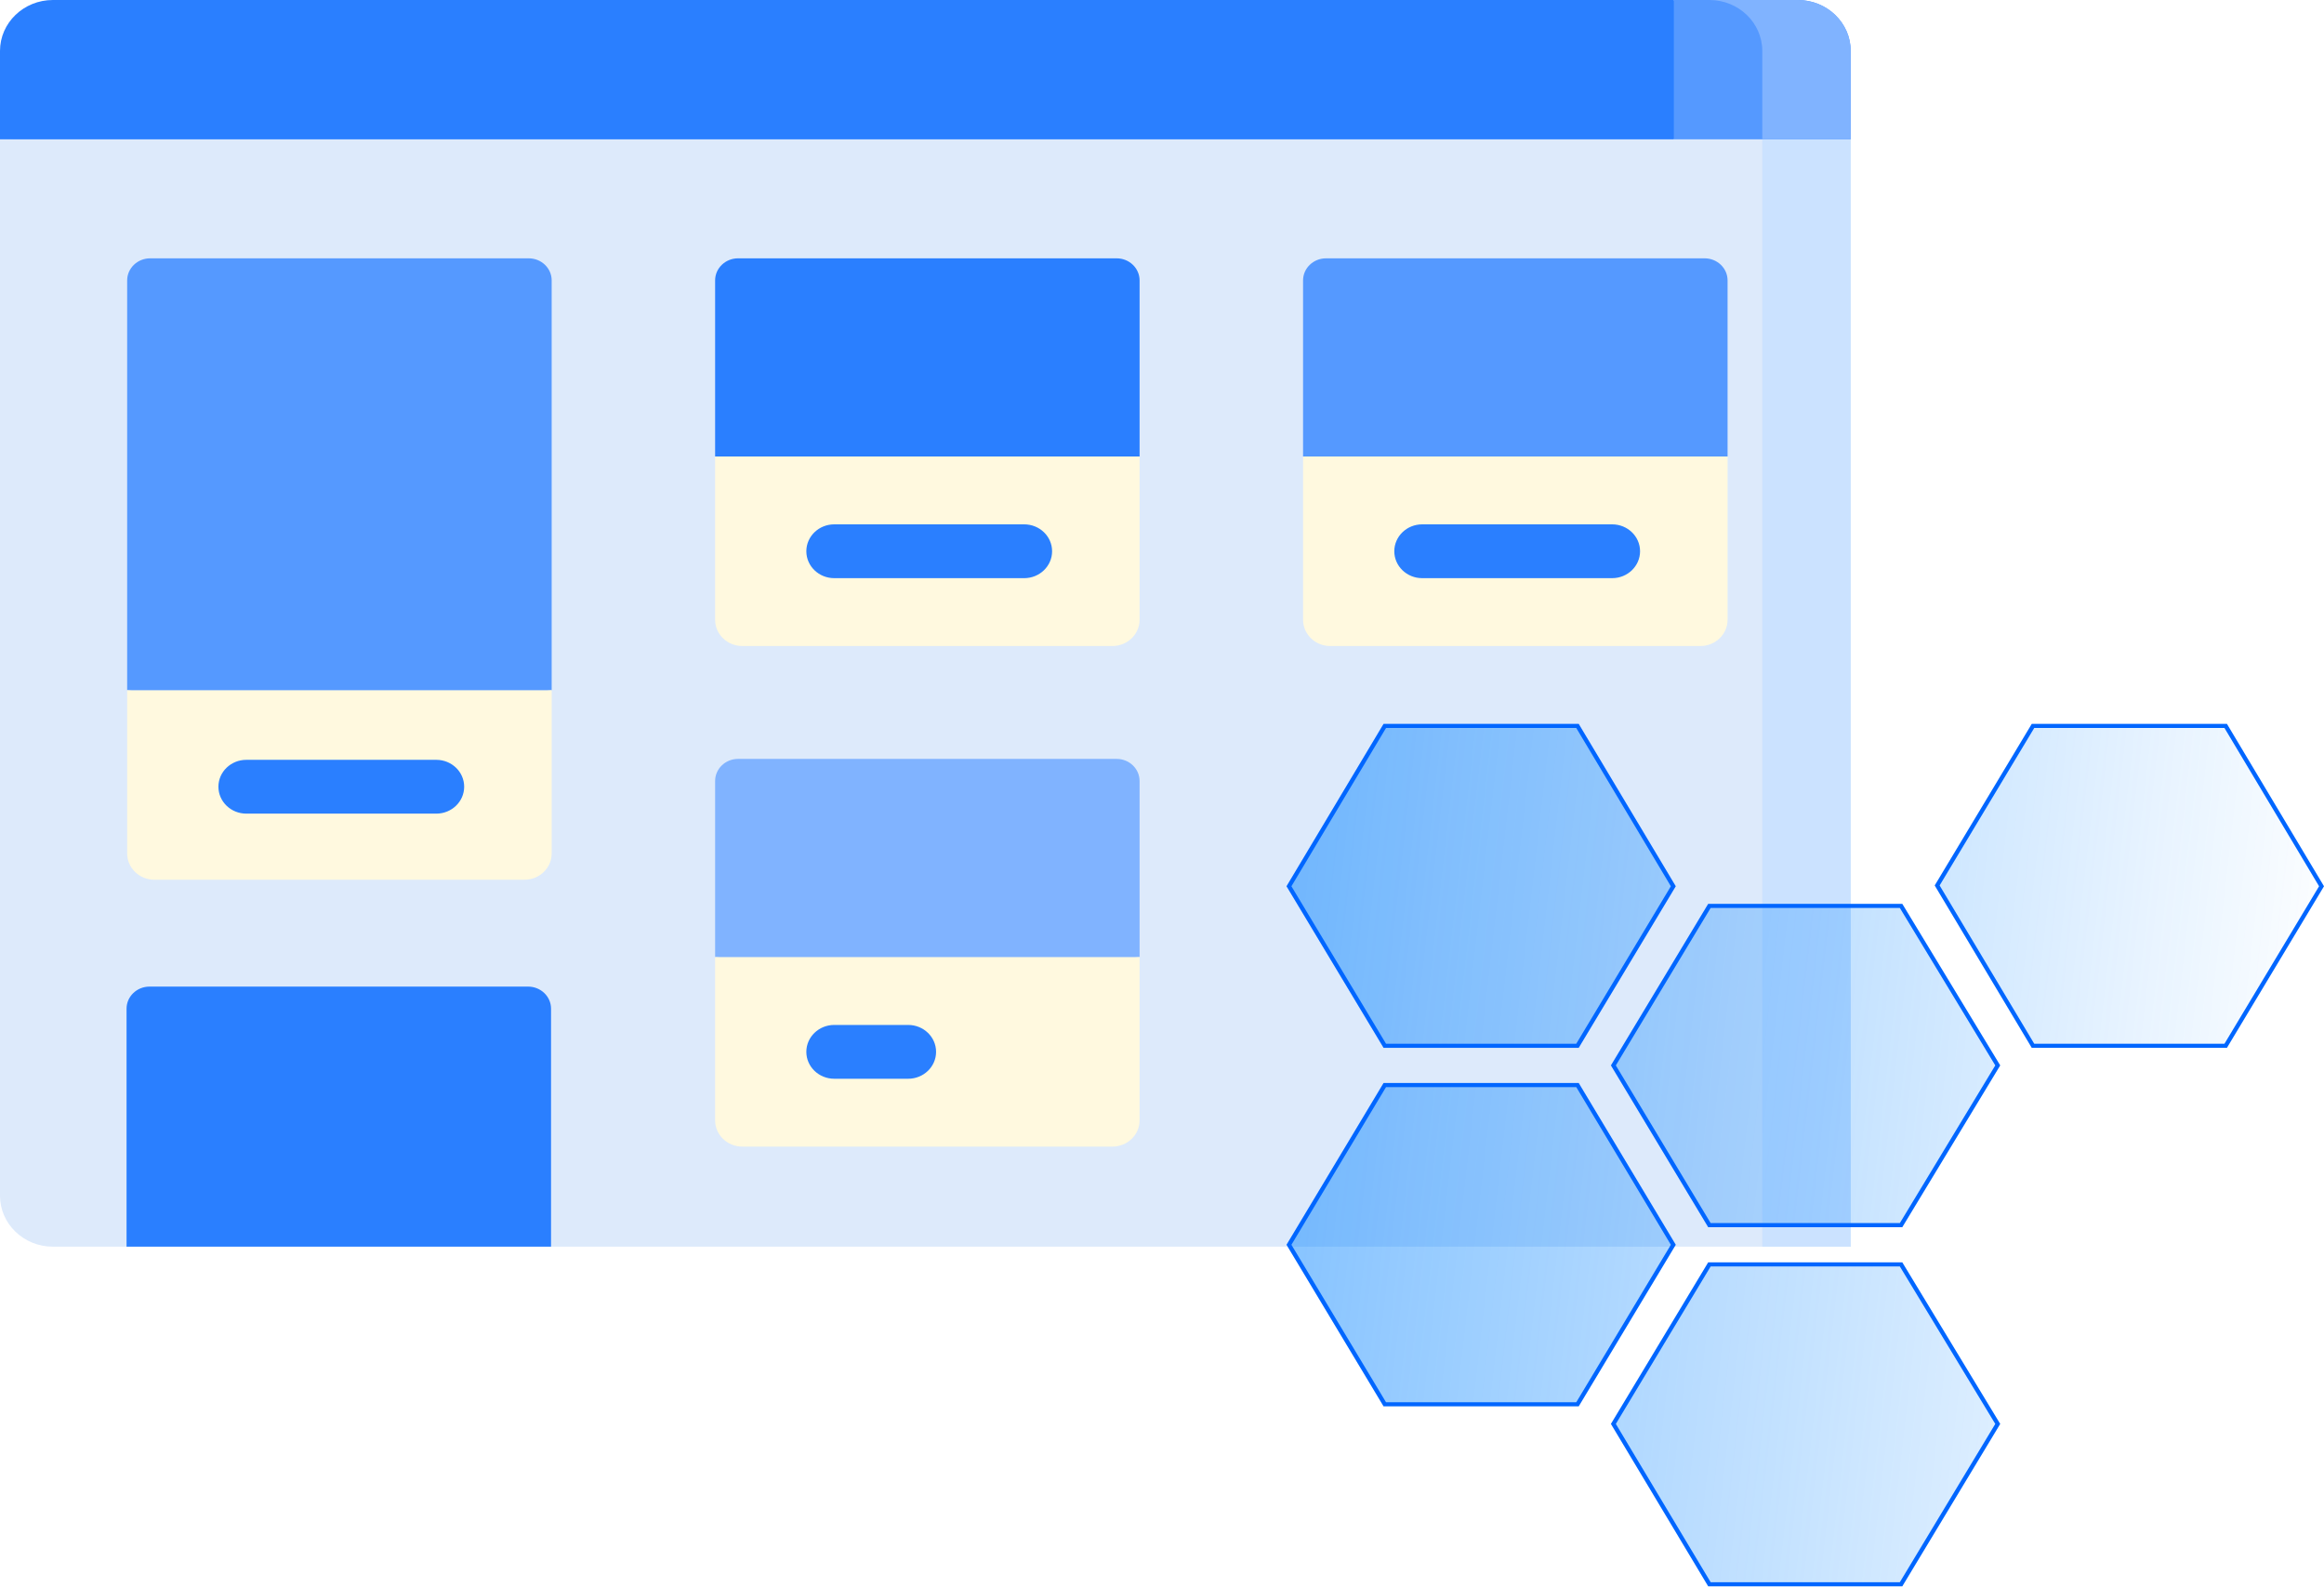
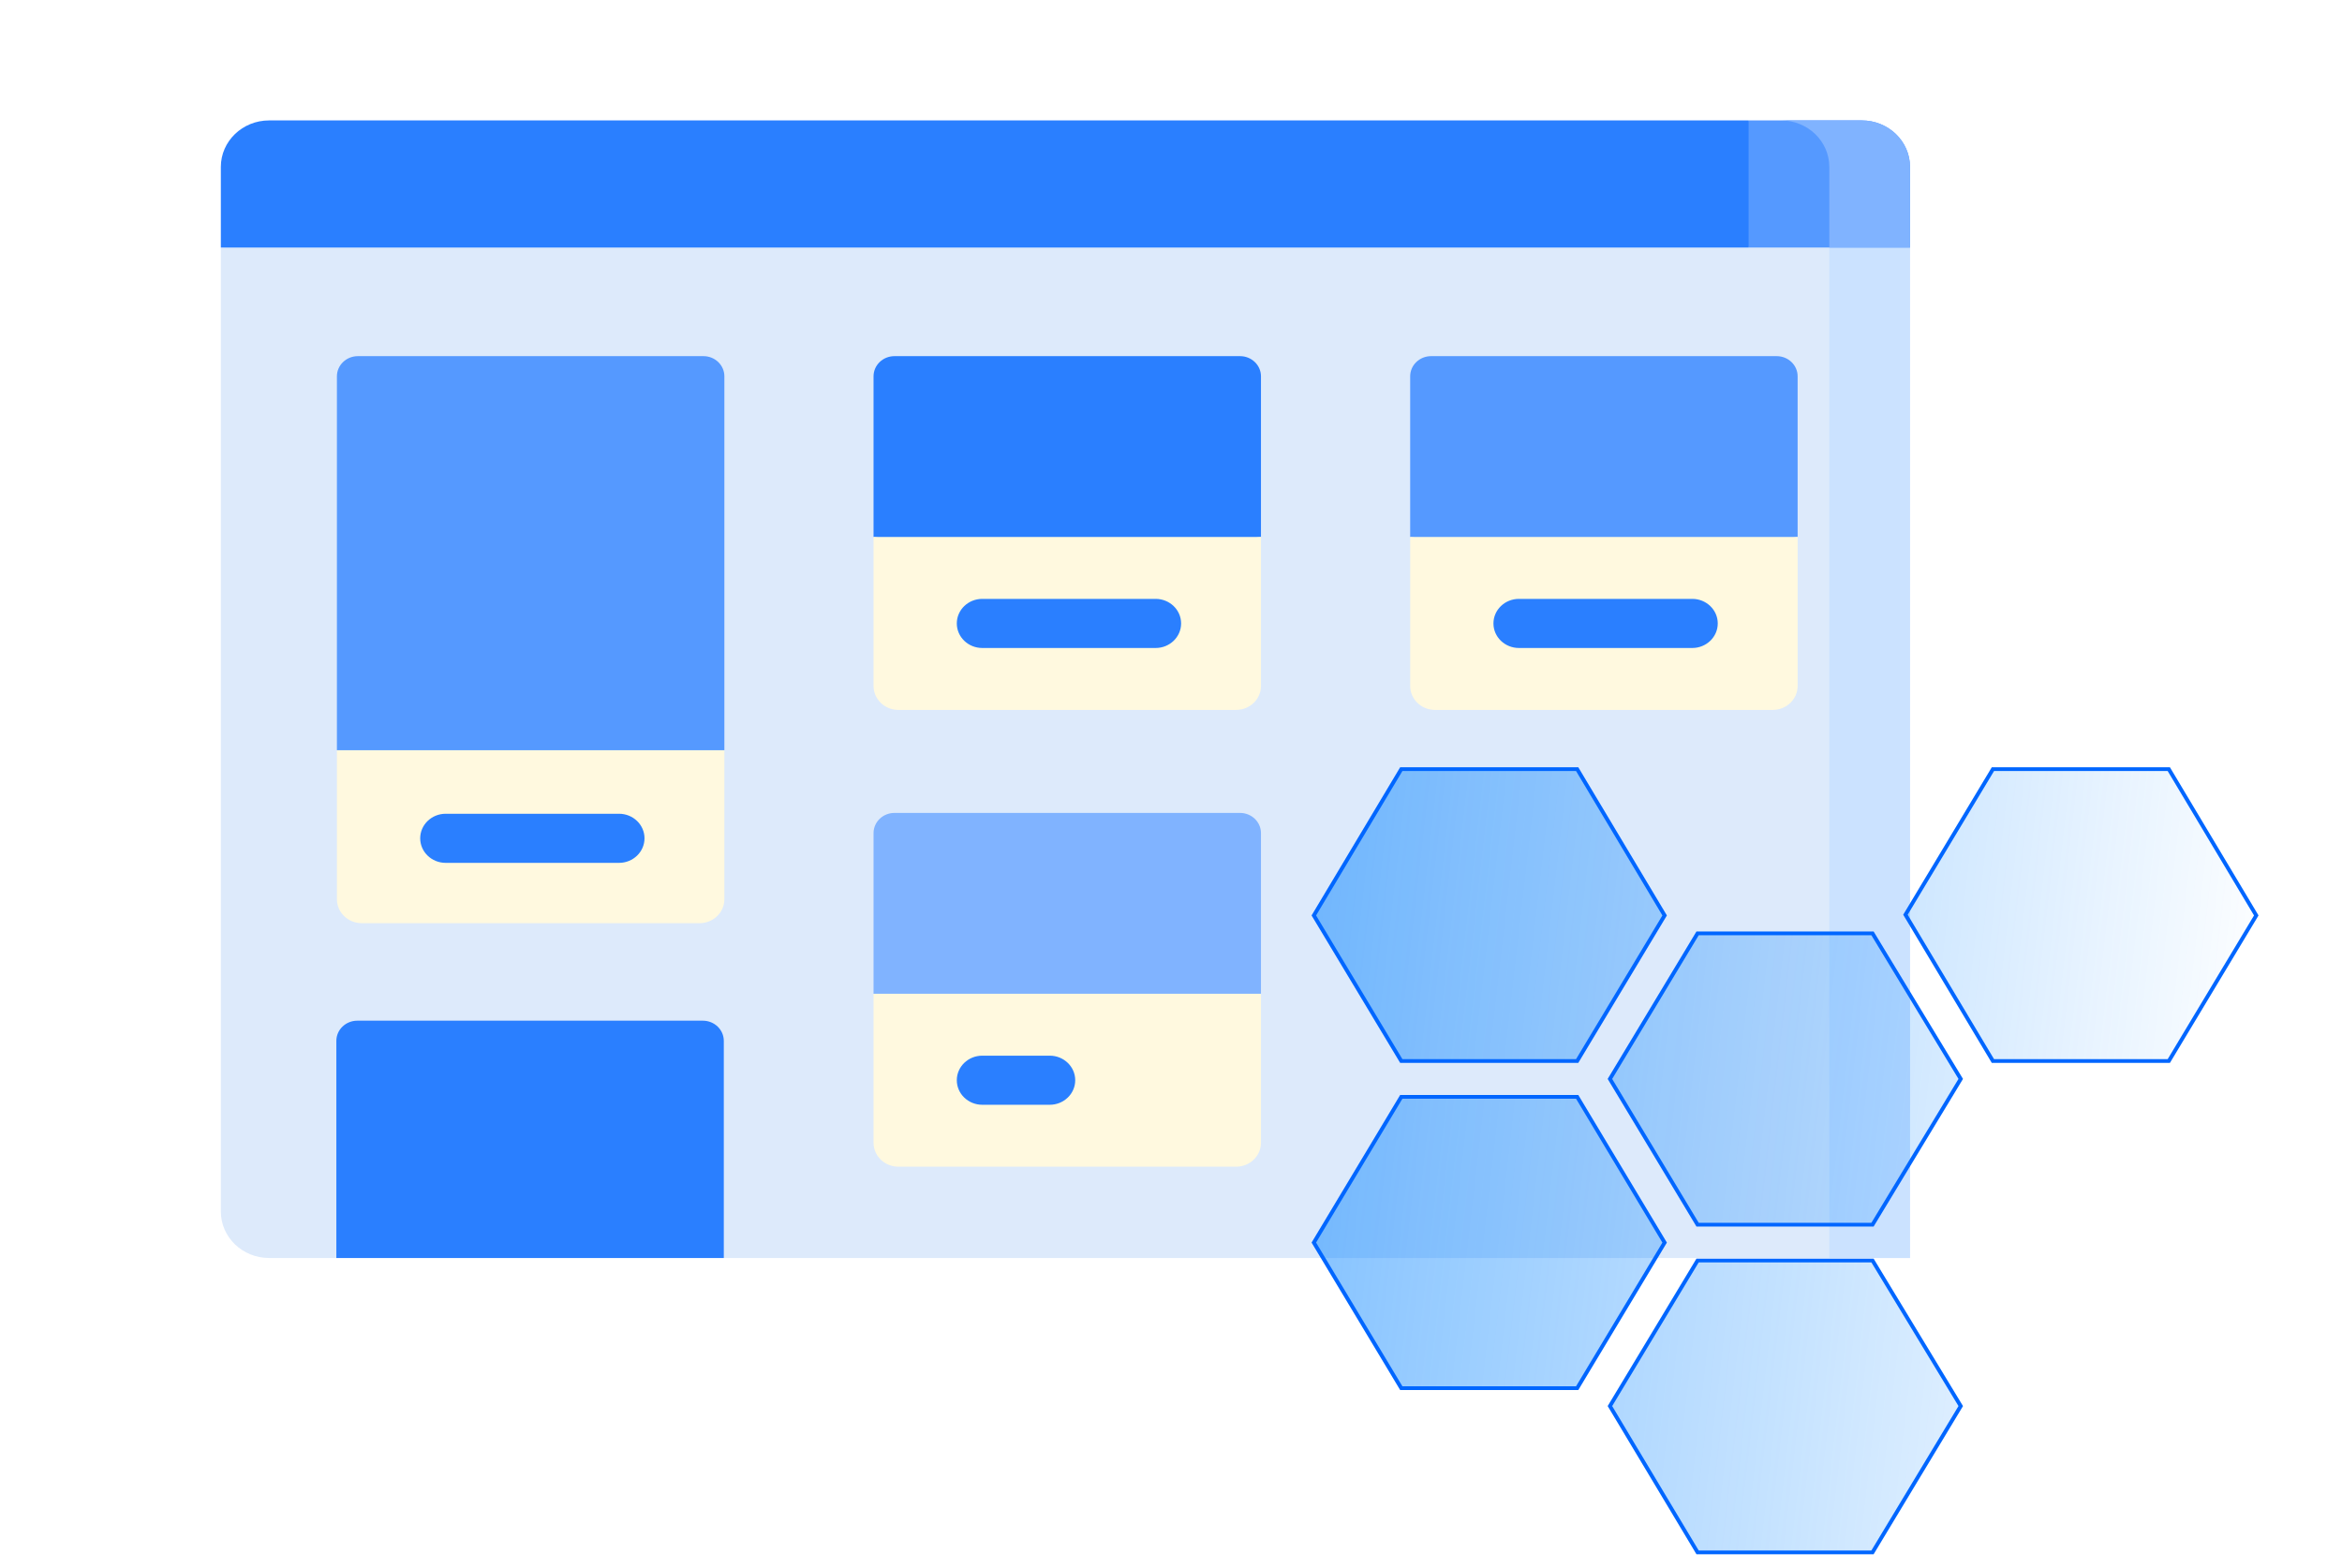
- <svg xmlns="http://www.w3.org/2000/svg" xmlns:xlink="http://www.w3.org/1999/xlink" height="353.098" viewBox="0 0 502.202 342.753" width="517.359" version="1.1" id="svg6403">
+ <svg xmlns="http://www.w3.org/2000/svg" xmlns:xlink="http://www.w3.org/1999/xlink" height="382.472" viewBox="0 0 554.488 371.268" width="571.223" version="1.1" id="svg6403">
  <defs id="defs6357">
    <path id="A" d="m 142.806,254.967 h -41.037 c -3.333,0 -6.035,-2.603 -6.035,-5.814 0,-3.211 2.702,-5.814 6.035,-5.814 h 41.037 c 3.333,0 6.035,2.603 6.035,5.814 0,3.211 -2.702,5.814 -6.035,5.814 z" />
    <linearGradient id="B" x1="-506.288" y1="135.105" x2="490.369" y2="244.6" gradientUnits="userSpaceOnUse">
      <stop offset="0" stop-color="#0684ff" id="stop6352" />
      <stop offset="1" stop-color="#0684ff" stop-opacity="0" id="stop6354" />
    </linearGradient>
    <linearGradient xlink:href="#B" id="linearGradient6409" gradientUnits="userSpaceOnUse" x1="-506.288" y1="135.105" x2="490.369" y2="244.6" />
    <linearGradient xlink:href="#B" id="linearGradient6411" gradientUnits="userSpaceOnUse" x1="-506.288" y1="135.105" x2="490.369" y2="244.6" />
    <linearGradient xlink:href="#B" id="linearGradient6413" gradientUnits="userSpaceOnUse" x1="-506.288" y1="135.105" x2="490.369" y2="244.6" />
    <linearGradient xlink:href="#B" id="linearGradient6415" gradientUnits="userSpaceOnUse" x1="-506.288" y1="135.105" x2="490.369" y2="244.6" />
    <linearGradient xlink:href="#B" id="linearGradient6417" gradientUnits="userSpaceOnUse" x1="-506.288" y1="135.105" x2="490.369" y2="244.6" />
  </defs>
-   <path d="m 399.929,30.102 v 239.266 h -280.713 l -46.002,-4.295 -45.73,4.294 h -16.057 C 5.116,269.368 -5.4481526e-4,264.438 -5.4481526e-4,258.357 V 30.102 L 202.281,19.736 Z" fill="#ddeafb" id="path6359" />
-   <path d="m 380.818,22.97 v 246.398 h 19.111 V 30.102 Z" fill="#cbe2ff" id="path6361" />
-   <path d="m 361.706,0 6.914,15.051 -6.914,15.051 H -5.4481526e-4 V 11.01 C -5.4481526e-4,4.929 5.116,0 11.427,0 Z" fill="#2a7fff" id="path6363" />
-   <path d="m 399.929,11.01 v 19.092 h -38.223 V 0 h 26.794 c 6.311,0 11.428,4.929 11.428,11.01 z" fill="#5599ff" id="path6365" />
-   <path d="m 388.501,0 h -19.111 c 6.312,0 11.428,4.93 11.428,11.011 v 19.092 h 19.111 V 11.01 c 0,-6.081 -5.117,-11.01 -11.428,-11.01 z" fill="#80b3ff" id="path6367" />
-   <path d="m 119.214,60.592 v 88.539 l -46,5.603 -45.734,-5.603 V 60.592 c 0,-2.636 2.229,-4.775 4.965,-4.775 h 81.813 c 2.736,0 4.957,2.14 4.957,4.775 z" fill="#5599ff" id="path6369" />
-   <path d="m 119.214,149.13 v 35.281 c 0,3.132 -2.631,5.675 -5.882,5.675 H 33.37 c -3.251,0 -5.89,-2.543 -5.89,-5.675 V 149.13 Z" fill="#fff9df" id="path6371" />
-   <path d="M 119.08,269.368 H 27.347 v -51.414 c 0,-2.64 2.221,-4.779 4.961,-4.779 h 81.81 c 2.74,0 4.961,2.14 4.961,4.779 v 51.414 z m 127.178,-208.776 v 38.04 l -45.863,6.642 -45.863,-6.642 v -38.04 c 0,-2.636 2.221,-4.775 4.957,-4.775 h 81.813 c 2.736,0 4.957,2.14 4.957,4.775 z" fill="#2a7fff" id="path6373" />
-   <path d="m 246.258,168.759 v 38.04 l -43.977,4.483 -47.749,-4.483 v -38.04 c 0,-2.644 2.221,-4.783 4.957,-4.783 h 81.813 c 2.736,0 4.957,2.14 4.957,4.783 z" fill="#80b3ff" id="path6375" />
-   <path d="m 373.318,60.592 v 38.04 l -45.919,6.642 -45.816,-6.642 v -38.04 c 0,-2.636 2.221,-4.775 4.965,-4.775 h 81.805 c 2.744,0 4.965,2.14 4.965,4.775 z" fill="#5599ff" id="path6377" />
-   <path d="m 246.258,98.632 v 35.281 c 0,3.132 -2.631,5.675 -5.882,5.675 h -79.962 c -3.251,0 -5.882,-2.543 -5.882,-5.675 V 98.632 Z m 127.06,0 v 35.281 c 0,3.132 -2.639,5.675 -5.89,5.675 h -79.962 c -3.251,0 -5.882,-2.543 -5.882,-5.675 V 98.632 Z m -127.06,108.167 v 35.281 c 0,3.132 -2.631,5.667 -5.882,5.667 h -79.962 c -3.251,0 -5.882,-2.535 -5.882,-5.667 v -35.281 z" fill="#fff9df" id="path6379" />
-   <path d="m 196.246,233.086 h -15.967 c -3.333,0 -6.035,-2.603 -6.035,-5.814 0,-3.211 2.702,-5.814 6.035,-5.814 h 15.967 c 3.333,0 6.035,2.603 6.035,5.814 0,3.211 -2.702,5.814 -6.035,5.814 z" fill="#2a7fff" id="path6381" />
-   <g transform="translate(-48.53554,-79.164)" fill="#2a7fff" id="g6389">
+   <path d="M 452.216,58.616 V 297.882 h -280.713 l -46.002,-4.295 -45.73,4.294 h -16.057 c -6.311,10e-4 -11.428,-4.929 -11.428,-11.01 V 58.616 l 202.282,-10.366 z" fill="#ddeafb" id="path6359" />
+   <path d="M 433.105,51.484 V 297.882 h 19.111 V 58.616 Z" fill="#cbe2ff" id="path6361" />
+   <path d="m 413.993,28.514 6.914,15.051 -6.914,15.051 H 52.286 v -19.092 c 0,-6.081 5.117,-11.01 11.428,-11.01 z" fill="#2a7fff" id="path6363" />
+   <path d="m 452.216,39.524 v 19.092 h -38.223 V 28.514 h 26.794 c 6.311,0 11.428,4.929 11.428,11.01 z" fill="#5599ff" id="path6365" />
+   <path d="m 440.788,28.514 h -19.111 c 6.312,0 11.428,4.93 11.428,11.011 v 19.092 h 19.111 v -19.093 c 0,-6.081 -5.117,-11.01 -11.428,-11.01 z" fill="#80b3ff" id="path6367" />
+   <path d="m 171.501,89.106 v 88.539 l -46,5.603 -45.734,-5.603 V 89.106 c 0,-2.636 2.229,-4.775 4.965,-4.775 h 81.813 c 2.736,0 4.957,2.14 4.957,4.775 z" fill="#5599ff" id="path6369" />
+   <path d="m 171.501,177.644 v 35.281 c 0,3.132 -2.631,5.675 -5.882,5.675 H 85.657 c -3.251,0 -5.89,-2.543 -5.89,-5.675 v -35.281 z" fill="#fff9df" id="path6371" />
+   <path d="M 171.367,297.882 H 79.634 v -51.414 c 0,-2.64 2.221,-4.779 4.961,-4.779 h 81.81 c 2.74,0 4.961,2.14 4.961,4.779 v 51.414 z m 127.178,-208.776 v 38.04 l -45.863,6.642 -45.863,-6.642 V 89.106 c 0,-2.636 2.221,-4.775 4.957,-4.775 h 81.813 c 2.736,0 4.957,2.14 4.957,4.775 z" fill="#2a7fff" id="path6373" />
+   <path d="m 298.545,197.273 v 38.04 l -43.977,4.483 -47.749,-4.483 v -38.04 c 0,-2.644 2.221,-4.783 4.957,-4.783 h 81.813 c 2.736,0 4.957,2.14 4.957,4.783 z" fill="#80b3ff" id="path6375" />
+   <path d="m 425.605,89.106 v 38.04 l -45.919,6.642 -45.816,-6.642 V 89.106 c 0,-2.636 2.221,-4.775 4.965,-4.775 h 81.805 c 2.744,0 4.965,2.14 4.965,4.775 z" fill="#5599ff" id="path6377" />
+   <path d="m 298.545,127.146 v 35.281 c 0,3.132 -2.631,5.675 -5.882,5.675 h -79.962 c -3.251,0 -5.882,-2.543 -5.882,-5.675 v -35.281 z m 127.06,0 v 35.281 c 0,3.132 -2.639,5.675 -5.89,5.675 h -79.962 c -3.251,0 -5.882,-2.543 -5.882,-5.675 v -35.281 z m -127.06,108.167 v 35.281 c 0,3.132 -2.631,5.667 -5.882,5.667 h -79.962 c -3.251,0 -5.882,-2.535 -5.882,-5.667 v -35.281 z" fill="#fff9df" id="path6379" />
+   <path d="m 248.533,261.6 h -15.967 c -3.333,0 -6.035,-2.603 -6.035,-5.814 0,-3.211 2.702,-5.814 6.035,-5.814 h 15.967 c 3.333,0 6.035,2.603 6.035,5.814 0,3.211 -2.702,5.814 -6.035,5.814 z" fill="#2a7fff" id="path6381" />
+   <g transform="translate(3.751093,-50.6498)" fill="#2a7fff" id="g6389">
    <use xlink:href="#A" id="use6383" x="0" y="0" width="100%" height="100%" />
    <use xlink:href="#A" x="127.046" y="-50.88" id="use6385" width="100%" height="100%" />
    <path d="M 396.906,204.087 H 355.87 c -3.333,0 -6.035,-2.603 -6.035,-5.814 0,-3.211 2.702,-5.814 6.035,-5.814 h 41.037 c 3.333,0 6.035,2.603 6.035,5.814 0,3.211 -2.703,5.814 -6.036,5.814 z" id="path6387" />
  </g>
-   <g stroke="#0066ff" transform="matrix(0.456118,0,0,0.437403,278.536,142.5921)" stroke-width="2.026" id="g6401">
+   <g stroke="#0066ff" transform="matrix(0.456118,0,0,0.437403,311.0588,167.8659)" stroke-width="2.026" id="g6401">
    <path d="M 136.7,367.7 182.1,288.9 136.7,210 H 45.4 L 0,288.9 45.4,367.7 Z" fill="url(#B)" id="path6391" style="fill:url(#linearGradient6409)" />
    <path d="M 335.8,200.3 290,121.5 h -90.8 l -45.5,78.8 45.5,78.9 H 290 Z" fill="url(#B)" id="path6393" style="fill:url(#linearGradient6411)" />
    <path d="m 290,298.6 h -90.8 l -45.5,78.8 45.5,79.2 H 290 l 45.8,-79.2 z" fill="url(#B)" id="path6395" style="fill:url(#linearGradient6413)" />
    <path d="m 45.4,190.6 h 91.3 L 182.1,111.8 136.7,32.6 H 45.4 L 0,111.8 Z" fill="url(#B)" id="path6397" style="fill:url(#linearGradient6415)" />
    <path d="m 443.8,32.6 h -91.3 l -45.4,78.8 45.4,79.2 h 91.3 l 45.4,-78.8 z" fill="url(#B)" id="path6399" style="fill:url(#linearGradient6417)" />
  </g>
</svg>
